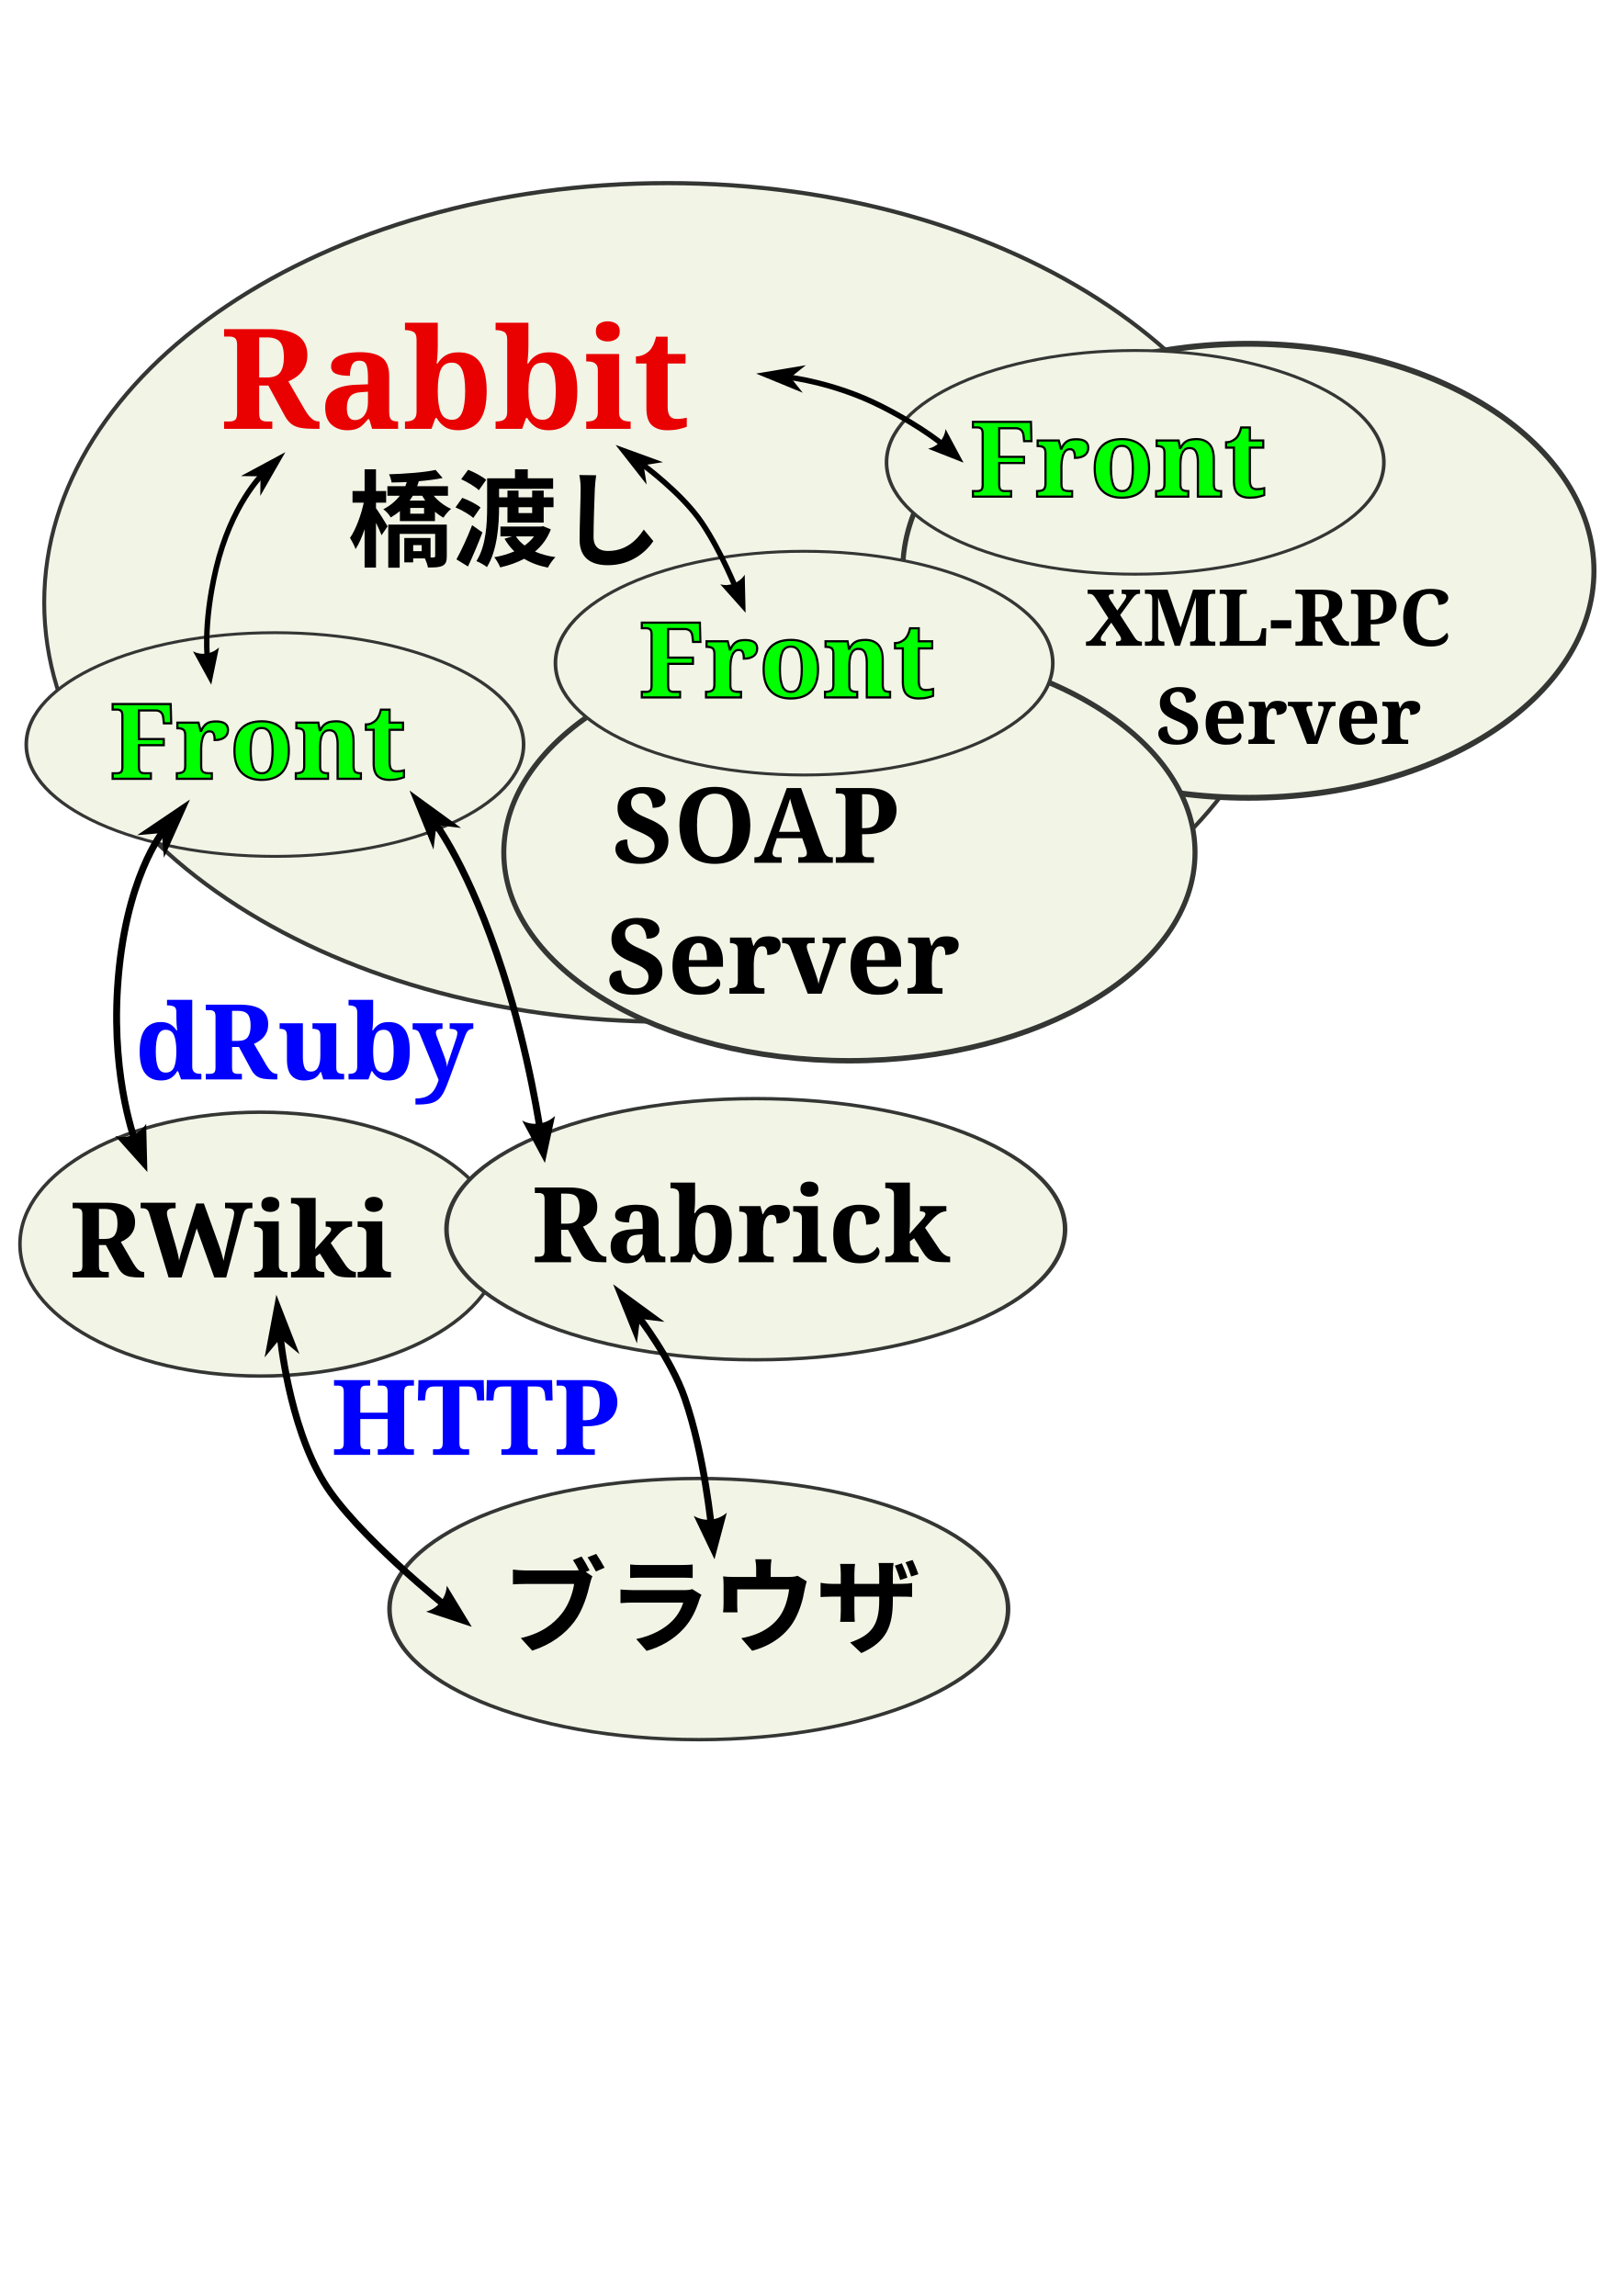
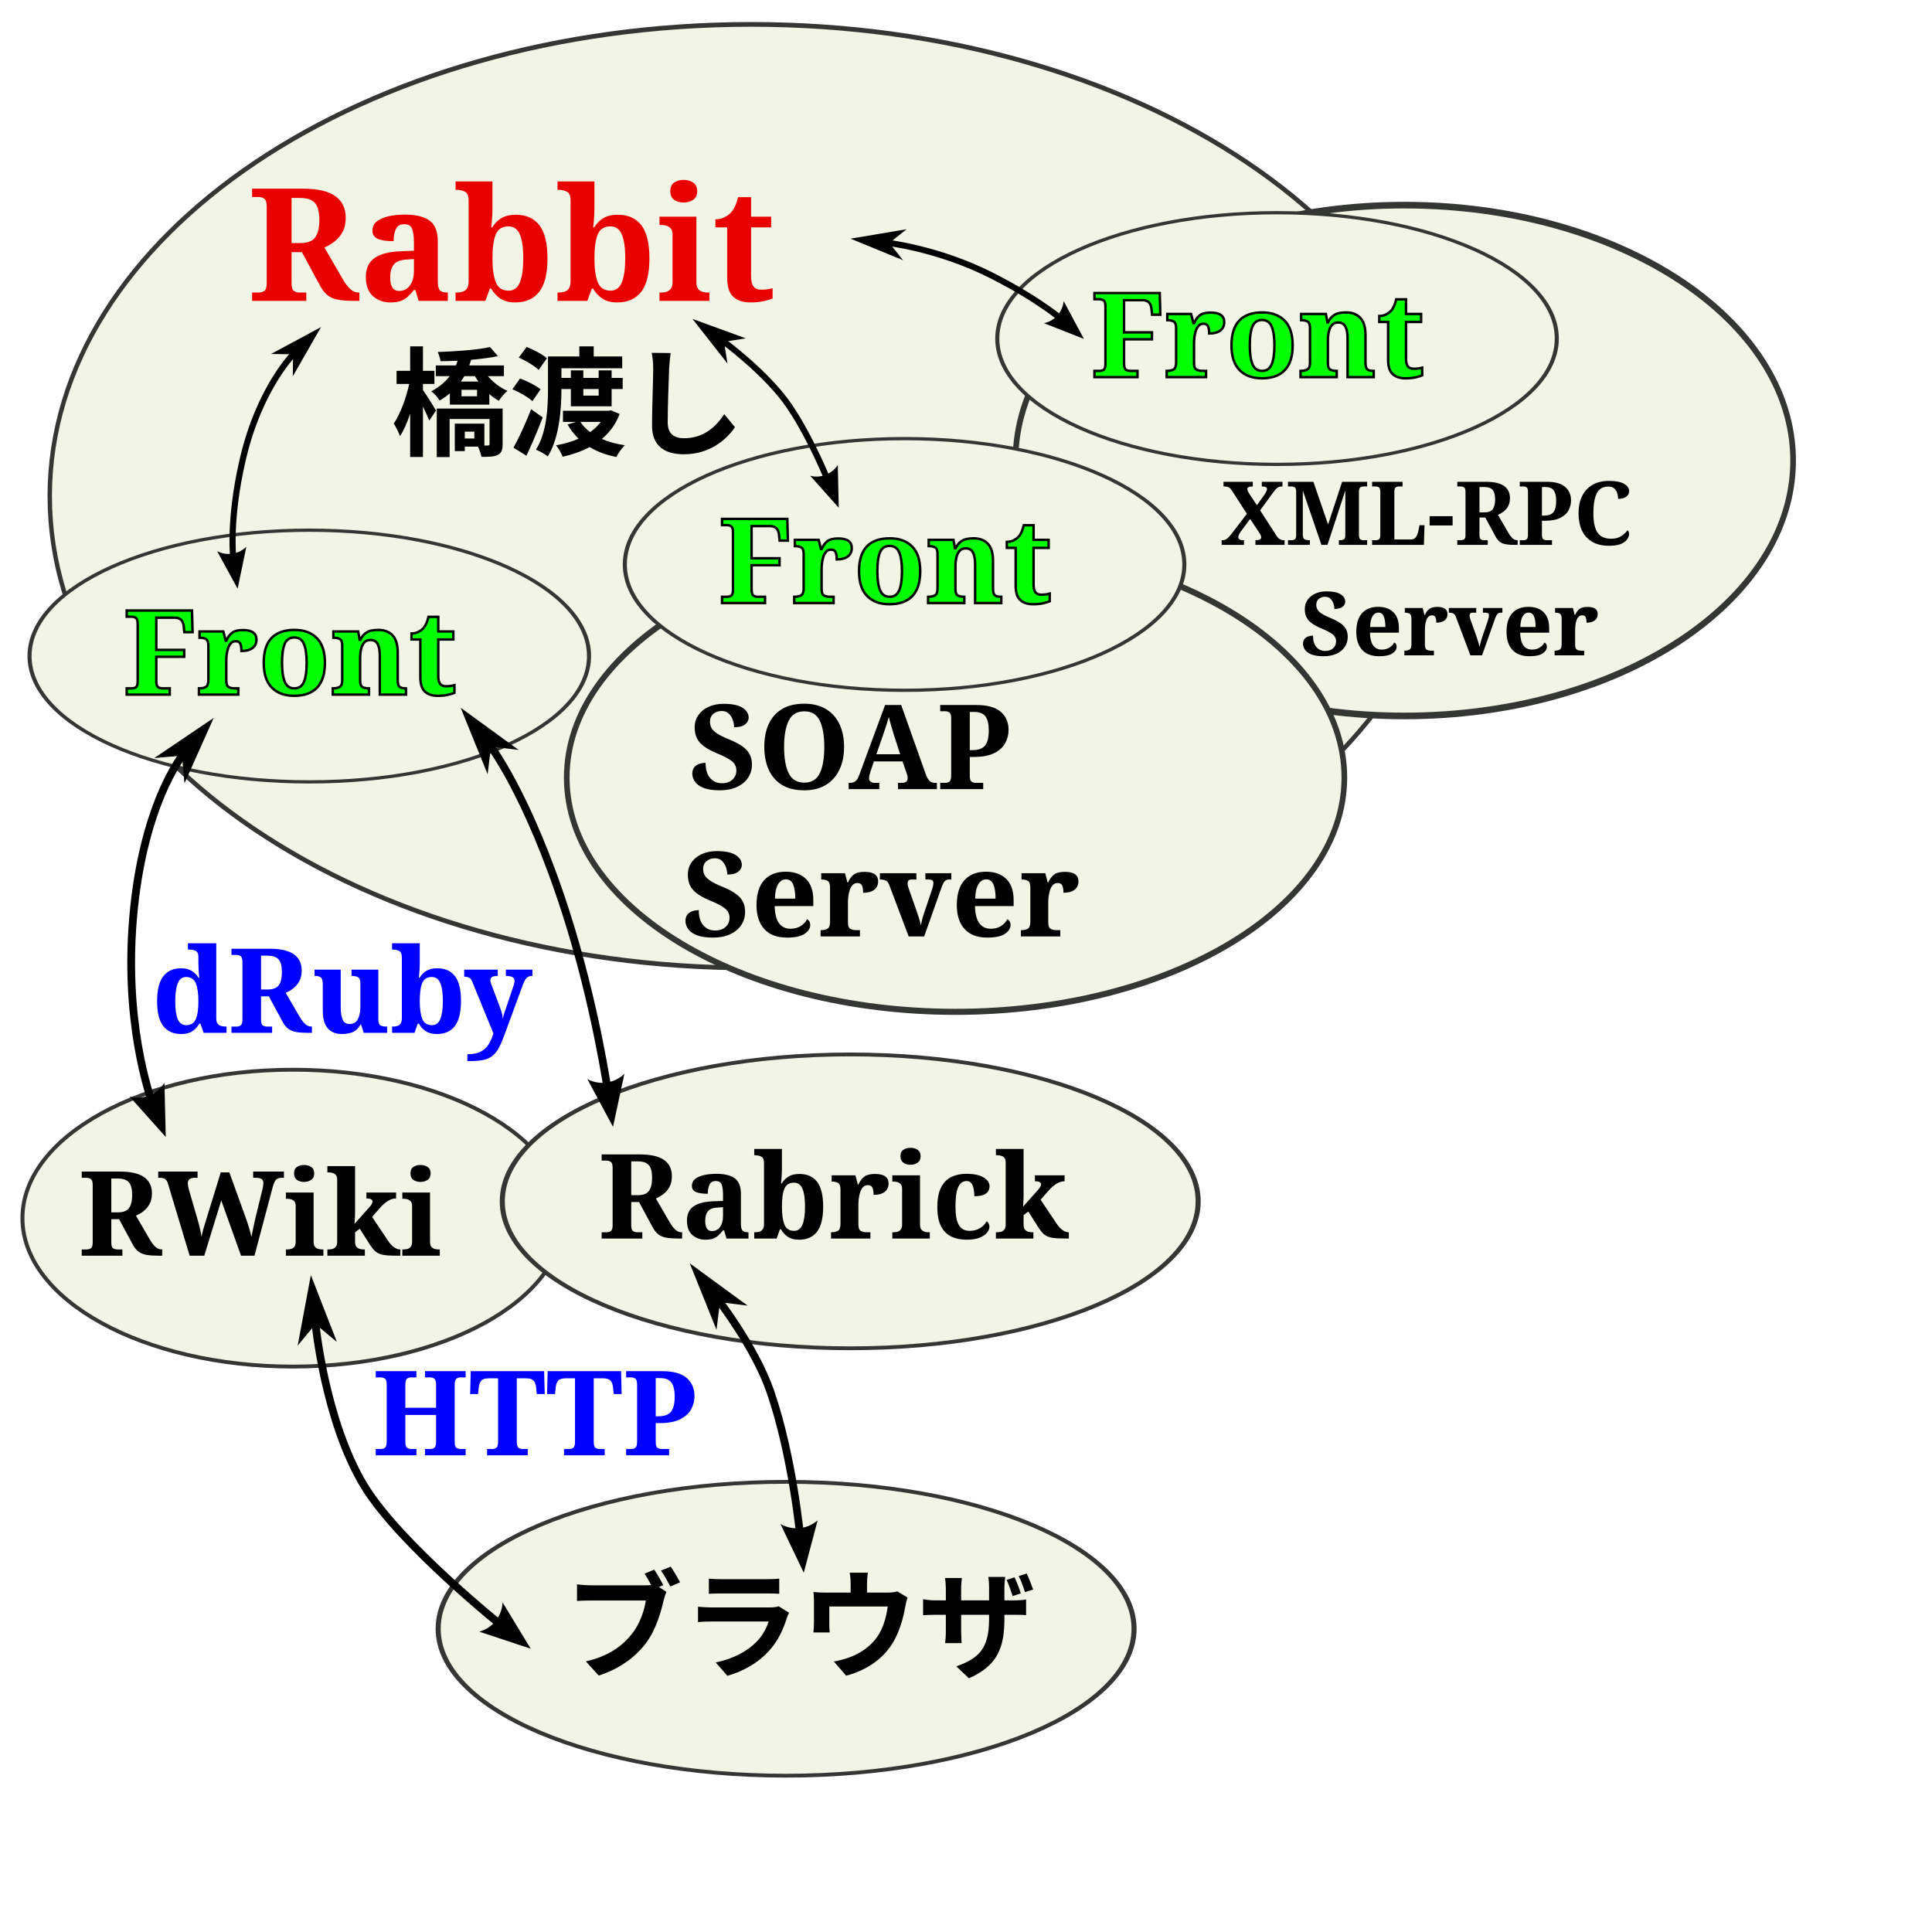
- <svg xmlns="http://www.w3.org/2000/svg" width="744.094" height="1052.362" id="svg2">
+ <svg xmlns="http://www.w3.org/2000/svg" width="590.28pt" height="584.89pt" id="svg2" version="1.0">
  <defs id="defs4">
-     <marker orient="auto" refY="0.0" refX="0.0" id="Arrow2Mend" style="overflow:visible;">
-       <path id="path2164" style="font-size:12.0;fill-rule:evenodd;stroke-width:0.625;stroke-linejoin:round;" d="M 8.719,4.034 L -2.207,0.016 L 8.719,-4.002 C 6.973,-1.63 6.983,1.616 8.719,4.034 z " transform="scale(0.6) rotate(180) translate(-5,0)" />
+     <marker orient="auto" refY="0" refX="0" id="Arrow2Mend" style="overflow:visible">
+       <path id="path2164" style="font-size:12px;fill-rule:evenodd;stroke-width:0.625;stroke-linejoin:round" d="M 8.719,4.034 L -2.207,0.016 L 8.719,-4.002 C 6.973,-1.63 6.983,1.616 8.719,4.034 z " transform="matrix(-0.6,0,0,-0.6,3,0)" />
    </marker>
-     <marker orient="auto" refY="0.0" refX="0.0" id="Arrow2Mstart" style="overflow:visible">
-       <path id="path2155" style="font-size:12.0;fill-rule:evenodd;stroke-width:0.625;stroke-linejoin:round" d="M 8.719,4.034 L -2.207,0.016 L 8.719,-4.002 C 6.973,-1.63 6.983,1.616 8.719,4.034 z " transform="scale(0.6) translate(-5,0)" />
+     <marker orient="auto" refY="0" refX="0" id="Arrow2Mstart" style="overflow:visible">
+       <path id="path2155" style="font-size:12px;fill-rule:evenodd;stroke-width:0.625;stroke-linejoin:round" d="M 8.719,4.034 L -2.207,0.016 L 8.719,-4.002 C 6.973,-1.63 6.983,1.616 8.719,4.034 z " transform="matrix(0.6,0,0,0.6,-3,0)" />
    </marker>
-     <marker orient="auto" refY="0.0" refX="0.0" id="Arrow2Lend" style="overflow:visible;">
-       <path id="path2167" style="font-size:12.0;fill-rule:evenodd;stroke-width:0.625;stroke-linejoin:round;" d="M 8.719,4.034 L -2.207,0.016 L 8.719,-4.002 C 6.973,-1.63 6.983,1.616 8.719,4.034 z " transform="scale(1.1) rotate(180) translate(-5,0)" />
+     <marker orient="auto" refY="0" refX="0" id="Arrow2Lend" style="overflow:visible">
+       <path id="path2167" style="font-size:12px;fill-rule:evenodd;stroke-width:0.625;stroke-linejoin:round" d="M 8.719,4.034 L -2.207,0.016 L 8.719,-4.002 C 6.973,-1.63 6.983,1.616 8.719,4.034 z " transform="matrix(-1.1,0,0,-1.1,5.5,0)" />
    </marker>
-     <marker orient="auto" refY="0.0" refX="0.0" id="Arrow1Mstart" style="overflow:visible">
-       <path id="path2172" d="M 0.0,0.0 L 5.0,-5.0 L -12.5,0.0 L 5.0,5.0 L 0.0,0.0 z " style="fill-rule:evenodd;stroke:#000000;stroke-width:1.0pt;marker-start:none" transform="scale(0.4)" />
+     <marker orient="auto" refY="0" refX="0" id="Arrow1Mstart" style="overflow:visible">
+       <path id="path2172" d="M 0,0 L 5,-5 L -12.5,0 L 5,5 L 0,0 z " style="fill-rule:evenodd;stroke:#000000;stroke-width:1pt;marker-start:none" transform="scale(0.4,0.4)" />
    </marker>
-     <marker orient="auto" refY="0.0" refX="0.0" id="Arrow1Lstart" style="overflow:visible">
-       <path id="path2175" d="M 0.0,0.0 L 5.0,-5.0 L -12.5,0.0 L 5.0,5.0 L 0.0,0.0 z " style="fill-rule:evenodd;stroke:#000000;stroke-width:1.0pt;marker-start:none" transform="scale(0.8)" />
+     <marker orient="auto" refY="0" refX="0" id="Arrow1Lstart" style="overflow:visible">
+       <path id="path2175" d="M 0,0 L 5,-5 L -12.5,0 L 5,5 L 0,0 z " style="fill-rule:evenodd;stroke:#000000;stroke-width:1pt;marker-start:none" transform="scale(0.8,0.8)" />
    </marker>
  </defs>
  <g id="layer1" style="display:inline">
-     <path style="fill:#f2f4e6;fill-opacity:1;fill-rule:nonzero;stroke:#343634;stroke-opacity:1" id="path1308" d="M 437.143 230.934 A 159.286 100 0 1 1  118.571,230.934 A 159.286 100 0 1 1  437.143 230.934 z" transform="matrix(1.793879,0,0,1.921914,-192.4388,-167.7114)" />
-     <text xml:space="preserve" style="font-size:64px;font-style:normal;font-variant:normal;font-weight:bold;font-stretch:normal;text-align:start;line-height:125%;writing-mode:lr-tb;text-anchor:start;fill:#e90000;fill-opacity:1;stroke:none;stroke-width:1px;stroke-linecap:butt;stroke-linejoin:miter;stroke-opacity:1;font-family:Serif" x="100.906" y="196.565" id="text2040">
-       <tspan id="tspan2042" x="100.906" y="196.565">Rabbit</tspan>
+     <path style="fill:#f2f4e6;fill-opacity:1;fill-rule:nonzero;stroke:#343634;stroke-opacity:1" id="path1308" d="M 437.143 230.934 A 159.286 100 0 1 1  118.571,230.934 A 159.286 100 0 1 1  437.143 230.934 z" transform="matrix(1.793879,0,0,1.921914,-192.4388,-241.7114)" />
+     <text xml:space="preserve" style="font-size:64px;font-style:normal;font-variant:normal;font-weight:bold;font-stretch:normal;text-align:start;line-height:125%;writing-mode:lr-tb;text-anchor:start;fill:#e90000;fill-opacity:1;stroke:none;stroke-width:1px;stroke-linecap:butt;stroke-linejoin:miter;stroke-opacity:1;font-family:Serif" x="100.906" y="122.565" id="text2040">
+       <tspan id="tspan2042" x="100.906" y="122.565">Rabbit</tspan>
    </text>
-     <path style="fill:#f2f4e6;fill-opacity:1;fill-rule:nonzero;stroke:#343634;stroke-opacity:1;display:inline" id="path2305" d="M 397.143 320.934 A 68.571 38.571 0 1 1  260,320.934 A 68.571 38.571 0 1 1  397.143 320.934 z" transform="matrix(2.309791,0,0,2.697437,-186.8552,-604.0897)" />
-     <g id="g2222" transform="translate(200.2266,-121.8771)">
+     <path style="fill:#f2f4e6;fill-opacity:1;fill-rule:nonzero;stroke:#343634;stroke-opacity:1;display:inline" id="path2305" d="M 397.143 320.934 A 68.571 38.571 0 1 1  260,320.934 A 68.571 38.571 0 1 1  397.143 320.934 z" transform="matrix(2.309791,0,0,2.697437,-186.8552,-678.0897)" />
+     <g id="g2222" transform="translate(200.2266,-195.8771)">
      <path style="fill:#f2f4e6;fill-opacity:1;fill-rule:nonzero;stroke:#343634;stroke-opacity:1" id="path2224" d="M 397.143 320.934 A 68.571 38.571 0 1 1  260,320.934 A 68.571 38.571 0 1 1  397.143 320.934 z" transform="matrix(1.661922,0,0,1.32907,-226.0602,-92.75252)" />
      <text xml:space="preserve" style="font-size:48px;font-style:normal;font-variant:normal;font-weight:bold;font-stretch:normal;text-align:start;line-height:125%;writing-mode:lr-tb;text-anchor:start;fill:#00ff00;fill-opacity:1;stroke:#000000;stroke-width:1px;stroke-linecap:butt;stroke-linejoin:miter;stroke-opacity:1;font-family:Serif" x="244.286" y="349.505" id="text2226">
        <tspan id="tspan2228" x="244.286" y="349.505">Front</tspan>
      </text>
    </g>
-     <path transform="matrix(2.309791,0,0,2.47453,-369.6708,-403.4159)" d="M 397.143 320.934 A 68.571 38.571 0 1 1  260,320.934 A 68.571 38.571 0 1 1  397.143 320.934 z" id="path2256" style="fill:#f2f4e6;fill-opacity:1;fill-rule:nonzero;stroke:#343634;stroke-opacity:1;display:inline" />
-     <g id="g2209" transform="translate(48.5021,-29.84745)">
+     <path transform="matrix(2.309791,0,0,2.47453,-369.6708,-477.4159)" d="M 397.143 320.934 A 68.571 38.571 0 1 1  260,320.934 A 68.571 38.571 0 1 1  397.143 320.934 z" id="path2256" style="fill:#f2f4e6;fill-opacity:1;fill-rule:nonzero;stroke:#343634;stroke-opacity:1;display:inline" />
+     <g id="g2209" transform="translate(48.5021,-103.8474)">
      <path transform="matrix(1.661922,0,0,1.32907,-226.0602,-92.75252)" d="M 397.143 320.934 A 68.571 38.571 0 1 1  260,320.934 A 68.571 38.571 0 1 1  397.143 320.934 z" id="path2044" style="fill:#f2f4e6;fill-opacity:1;fill-rule:nonzero;stroke:#343634;stroke-opacity:1" />
      <text id="text2046" y="349.505" x="244.286" style="font-size:48px;font-style:normal;font-variant:normal;font-weight:bold;font-stretch:normal;text-align:start;line-height:125%;writing-mode:lr-tb;text-anchor:start;fill:#00ff00;fill-opacity:1;stroke:#000000;stroke-width:1px;stroke-linecap:butt;stroke-linejoin:miter;stroke-opacity:1;font-family:Serif" xml:space="preserve">
        <tspan y="349.505" x="244.286" id="tspan2048">Front</tspan>
      </text>
    </g>
-     <path style="fill:none;fill-opacity:0.75;fill-rule:evenodd;stroke:#000000;stroke-width:2.5;stroke-linecap:butt;stroke-linejoin:miter;marker-start:url(#Arrow1Mstart);marker-end:url(#Arrow2Mend);stroke-miterlimit:4;stroke-dasharray:none;stroke-opacity:1" d="M 294.183,212.687 C 294.183,212.687 312.379,225.891 321.614,239.57 C 330.689,253.012 337.701,270.804 337.701,270.804" id="path2203" />
-     <text xml:space="preserve" style="font-size:48px;font-style:normal;font-variant:normal;font-weight:bold;font-stretch:normal;text-align:start;line-height:125%;writing-mode:lr-tb;text-anchor:start;fill:#000000;fill-opacity:1;stroke:none;stroke-width:1px;stroke-linecap:butt;stroke-linejoin:miter;stroke-opacity:1;font-family:Sans" x="159.393" y="255.89" id="text2205">
-       <tspan id="tspan2207" x="159.393" y="255.89">橋渡し</tspan>
+     <path style="fill:none;fill-opacity:0.75;fill-rule:evenodd;stroke:#000000;stroke-width:2.5;stroke-linecap:butt;stroke-linejoin:miter;marker-start:url(#Arrow1Mstart);marker-end:url(#Arrow2Mend);stroke-miterlimit:4;stroke-dasharray:none;stroke-opacity:1" d="M 294.183,138.687 C 294.183,138.687 312.379,151.891 321.614,165.57 C 330.689,179.012 337.701,196.804 337.701,196.804" id="path2203" />
+     <text xml:space="preserve" style="font-size:48px;font-style:normal;font-variant:normal;font-weight:bold;font-stretch:normal;text-align:start;line-height:125%;writing-mode:lr-tb;text-anchor:start;fill:#000000;fill-opacity:1;stroke:none;stroke-width:1px;stroke-linecap:butt;stroke-linejoin:miter;stroke-opacity:1;font-family:Sans" x="159.393" y="181.89" id="text2205">
+       <tspan id="tspan2207" x="159.393" y="181.89">橋渡し</tspan>
    </text>
-     <g id="g2245" transform="translate(7.461862,-7.461862)">
+     <g id="g2245" transform="translate(7.461862,-81.46186)">
      <path style="fill:#f2f4e6;fill-opacity:1;fill-rule:nonzero;stroke:#343634;stroke-opacity:1" id="path2216" d="M 397.143 320.934 A 68.571 38.571 0 1 1  260,320.934 A 68.571 38.571 0 1 1  397.143 320.934 z" transform="matrix(1.661922,0,0,1.32907,-427.5305,-77.8288)" />
      <text xml:space="preserve" style="font-size:48px;font-style:normal;font-variant:normal;font-weight:bold;font-stretch:normal;text-align:start;line-height:125%;writing-mode:lr-tb;text-anchor:start;fill:#00ff00;fill-opacity:1;stroke:#000000;stroke-width:1px;stroke-linecap:butt;stroke-linejoin:miter;stroke-opacity:1;font-family:Serif" x="42.815" y="364.429" id="text2218">
        <tspan id="tspan2220" x="42.815" y="364.429">Front</tspan>
      </text>
    </g>
-     <path id="path2230" d="M 361.34,172.89 C 361.34,172.89 382.146,175.218 403.695,186.094 C 423.665,196.173 433.461,204.891 433.461,204.891" style="fill:none;fill-opacity:0.75;fill-rule:evenodd;stroke:#000000;stroke-width:2.5;stroke-linecap:butt;stroke-linejoin:miter;marker-start:url(#Arrow1Mstart);marker-end:url(#Arrow2Mend);stroke-miterlimit:4;stroke-dasharray:none;stroke-opacity:1" />
-     <path style="fill:none;fill-opacity:0.75;fill-rule:evenodd;stroke:#000000;stroke-width:2.5;stroke-linecap:butt;stroke-linejoin:miter;marker-start:url(#Arrow1Mstart);marker-end:url(#Arrow2Mend);stroke-miterlimit:4;stroke-dasharray:none;stroke-opacity:1" d="M 120.073,217.662 C 120.073,217.662 105.901,231.462 99.002,260.712 C 92.795,287.026 95.19,303.139 95.19,303.139" id="path2232" />
-     <text xml:space="preserve" style="font-size:48px;font-style:normal;font-variant:normal;font-weight:bold;font-stretch:normal;text-align:center;line-height:125%;writing-mode:lr-tb;text-anchor:middle;fill:#000000;fill-opacity:1;stroke:none;stroke-width:1px;stroke-linecap:butt;stroke-linejoin:miter;stroke-opacity:1;display:inline;font-family:Serif" x="390.121" y="395.464" id="text2258">
-       <tspan id="tspan2260" x="390.121" y="395.464">SOAP</tspan>
-       <tspan x="390.121" y="455.464" id="tspan2262">Server</tspan>
+     <path id="path2230" d="M 361.34,98.89 C 361.34,98.89 382.146,101.218 403.695,112.094 C 423.665,122.173 433.461,130.891 433.461,130.891" style="fill:none;fill-opacity:0.75;fill-rule:evenodd;stroke:#000000;stroke-width:2.5;stroke-linecap:butt;stroke-linejoin:miter;marker-start:url(#Arrow1Mstart);marker-end:url(#Arrow2Mend);stroke-miterlimit:4;stroke-dasharray:none;stroke-opacity:1" />
+     <path style="fill:none;fill-opacity:0.75;fill-rule:evenodd;stroke:#000000;stroke-width:2.5;stroke-linecap:butt;stroke-linejoin:miter;marker-start:url(#Arrow1Mstart);marker-end:url(#Arrow2Mend);stroke-miterlimit:4;stroke-dasharray:none;stroke-opacity:1" d="M 120.073,143.662 C 120.073,143.662 105.901,157.462 99.002,186.712 C 92.795,213.026 95.19,229.139 95.19,229.139" id="path2232" />
+     <text xml:space="preserve" style="font-size:48px;font-style:normal;font-variant:normal;font-weight:bold;font-stretch:normal;text-align:center;line-height:125%;writing-mode:lr-tb;text-anchor:middle;fill:#000000;fill-opacity:1;stroke:none;stroke-width:1px;stroke-linecap:butt;stroke-linejoin:miter;stroke-opacity:1;display:inline;font-family:Serif" x="390.121" y="321.464" id="text2258">
+       <tspan id="tspan2260" x="390.121" y="321.464">SOAP</tspan>
+       <tspan x="390.121" y="381.464" id="tspan2262">Server</tspan>
    </text>
-     <text id="text2307" y="295.972" x="613.977" style="font-size:36px;font-style:normal;font-variant:normal;font-weight:bold;font-stretch:normal;text-align:center;line-height:125%;writing-mode:lr-tb;text-anchor:middle;fill:#000000;fill-opacity:1;stroke:none;stroke-width:1px;stroke-linecap:butt;stroke-linejoin:miter;stroke-opacity:1;display:inline;font-family:Serif" xml:space="preserve">
-       <tspan y="295.972" x="613.977" id="tspan2309">XML-RPC</tspan>
-       <tspan id="tspan2311" y="340.972" x="613.977">Server</tspan>
+     <text id="text2307" y="221.972" x="613.977" style="font-size:36px;font-style:normal;font-variant:normal;font-weight:bold;font-stretch:normal;text-align:center;line-height:125%;writing-mode:lr-tb;text-anchor:middle;fill:#000000;fill-opacity:1;stroke:none;stroke-width:1px;stroke-linecap:butt;stroke-linejoin:miter;stroke-opacity:1;display:inline;font-family:Serif" xml:space="preserve">
+       <tspan y="221.972" x="613.977" id="tspan2309">XML-RPC</tspan>
+       <tspan id="tspan2311" y="266.972" x="613.977">Server</tspan>
    </text>
  </g>
  <g id="layer2" style="display:inline">
-     <path style="fill:#f2f4e6;fill-opacity:1;fill-rule:nonzero;stroke:#343634;stroke-opacity:1;display:inline" id="path2239" d="M 397.143 320.934 A 68.571 38.571 0 1 1  260,320.934 A 68.571 38.571 0 1 1  397.143 320.934 z" transform="matrix(1.607773,0,0,1.567684,-408.8784,67.11625)" />
-     <text xml:space="preserve" style="font-size:48px;font-style:normal;font-variant:normal;font-weight:bold;font-stretch:normal;text-align:start;line-height:125%;writing-mode:lr-tb;text-anchor:start;fill:#000000;fill-opacity:1;stroke:none;stroke-width:1px;stroke-linecap:butt;stroke-linejoin:miter;stroke-opacity:1;display:inline;font-family:Serif" x="31.951" y="585.53" id="text2241">
-       <tspan id="tspan2243" x="31.951" y="585.53">RWiki</tspan>
+     <path style="fill:#f2f4e6;fill-opacity:1;fill-rule:nonzero;stroke:#343634;stroke-opacity:1;display:inline" id="path2239" d="M 397.143 320.934 A 68.571 38.571 0 1 1  260,320.934 A 68.571 38.571 0 1 1  397.143 320.934 z" transform="matrix(1.607773,0,0,1.567684,-408.8784,-6.88375)" />
+     <text xml:space="preserve" style="font-size:48px;font-style:normal;font-variant:normal;font-weight:bold;font-stretch:normal;text-align:start;line-height:125%;writing-mode:lr-tb;text-anchor:start;fill:#000000;fill-opacity:1;stroke:none;stroke-width:1px;stroke-linecap:butt;stroke-linejoin:miter;stroke-opacity:1;display:inline;font-family:Serif" x="31.951" y="511.53" id="text2241">
+       <tspan id="tspan2243" x="31.951" y="511.53">RWiki</tspan>
    </text>
-     <path id="path2250" d="M 74.918,380.91 C 74.918,380.91 57.016,402.234 53.848,452.954 C 51.162,495.947 62.472,524.487 62.472,524.487" style="fill:none;fill-opacity:0.75;fill-rule:evenodd;stroke:#000000;stroke-width:3.16;stroke-linecap:butt;stroke-linejoin:miter;marker-start:url(#Arrow1Mstart);marker-end:url(#Arrow2Mend);stroke-miterlimit:4;stroke-dasharray:none;stroke-opacity:1;display:inline" />
-     <text xml:space="preserve" style="font-size:48px;font-style:normal;font-variant:normal;font-weight:bold;font-stretch:normal;text-align:start;line-height:125%;writing-mode:lr-tb;text-anchor:start;fill:#0000ff;fill-opacity:1;stroke:none;stroke-width:1px;stroke-linecap:butt;stroke-linejoin:miter;stroke-opacity:1;display:inline;font-family:Serif" x="61.799" y="494.744" id="text2252">
-       <tspan id="tspan2254" x="61.799" y="494.744">dRuby</tspan>
+     <path id="path2250" d="M 74.918,306.91 C 74.918,306.91 57.016,328.234 53.848,378.954 C 51.162,421.947 62.472,450.487 62.472,450.487" style="fill:none;fill-opacity:0.75;fill-rule:evenodd;stroke:#000000;stroke-width:3.16;stroke-linecap:butt;stroke-linejoin:miter;marker-start:url(#Arrow1Mstart);marker-end:url(#Arrow2Mend);stroke-miterlimit:4;stroke-dasharray:none;stroke-opacity:1;display:inline" />
+     <text xml:space="preserve" style="font-size:48px;font-style:normal;font-variant:normal;font-weight:bold;font-stretch:normal;text-align:start;line-height:125%;writing-mode:lr-tb;text-anchor:start;fill:#0000ff;fill-opacity:1;stroke:none;stroke-width:1px;stroke-linecap:butt;stroke-linejoin:miter;stroke-opacity:1;display:inline;font-family:Serif" x="61.799" y="420.744" id="text2252">
+       <tspan id="tspan2254" x="61.799" y="420.744">dRuby</tspan>
    </text>
-     <path transform="matrix(2.067022,0,0,1.551776,-332.8095,65.38152)" d="M 397.143 320.934 A 68.571 38.571 0 1 1  260,320.934 A 68.571 38.571 0 1 1  397.143 320.934 z" id="path2271" style="fill:#f2f4e6;fill-opacity:1;fill-rule:nonzero;stroke:#343634;stroke-opacity:1;display:inline" />
-     <text xml:space="preserve" style="font-size:48px;font-style:normal;font-variant:normal;font-weight:bold;font-stretch:normal;text-align:start;line-height:125%;writing-mode:lr-tb;text-anchor:start;fill:#000000;fill-opacity:1;stroke:none;stroke-width:1px;stroke-linecap:butt;stroke-linejoin:miter;stroke-opacity:1;font-family:Serif" x="243.754" y="578.534" id="text2273">
-       <tspan id="tspan2275" x="243.754" y="578.534">Rabrick</tspan>
+     <path transform="matrix(2.067022,0,0,1.551776,-332.8095,-8.61848)" d="M 397.143 320.934 A 68.571 38.571 0 1 1  260,320.934 A 68.571 38.571 0 1 1  397.143 320.934 z" id="path2271" style="fill:#f2f4e6;fill-opacity:1;fill-rule:nonzero;stroke:#343634;stroke-opacity:1;display:inline" />
+     <text xml:space="preserve" style="font-size:48px;font-style:normal;font-variant:normal;font-weight:bold;font-stretch:normal;text-align:start;line-height:125%;writing-mode:lr-tb;text-anchor:start;fill:#000000;fill-opacity:1;stroke:none;stroke-width:1px;stroke-linecap:butt;stroke-linejoin:miter;stroke-opacity:1;font-family:Serif" x="243.754" y="504.534" id="text2273">
+       <tspan id="tspan2275" x="243.754" y="504.534">Rabrick</tspan>
    </text>
-     <path style="fill:none;fill-opacity:0.75;fill-rule:evenodd;stroke:#000000;stroke-width:3.16;stroke-linecap:butt;stroke-linejoin:miter;marker-start:url(#Arrow1Mstart);marker-end:url(#Arrow2Mend);stroke-miterlimit:4;stroke-dasharray:none;stroke-opacity:1;display:inline" d="M 199.283,377.18 C 199.283,377.18 214.874,397.118 230.445,445.492 C 242.683,483.51 247.775,519.512 247.775,519.512" id="path2277" />
-     <path style="fill:#f2f4e6;fill-opacity:1;fill-rule:nonzero;stroke:#343634;stroke-opacity:1;display:inline" id="path2279" d="M 397.143 320.934 A 68.571 38.571 0 1 1  260,320.934 A 68.571 38.571 0 1 1  397.143 320.934 z" transform="matrix(2.067022,0,0,1.551776,-358.9261,239.4916)" />
-     <path id="path2285" d="M 292.556,603.523 C 292.556,603.523 307.52,622.762 313.769,640.744 C 322.956,667.176 326.125,701.084 326.125,701.084" style="fill:none;fill-opacity:0.75;fill-rule:evenodd;stroke:#000000;stroke-width:3.16;stroke-linecap:butt;stroke-linejoin:miter;marker-start:url(#Arrow1Mstart);marker-end:url(#Arrow2Mend);stroke-miterlimit:4;stroke-dasharray:none;stroke-opacity:1;display:inline" />
-     <text xml:space="preserve" style="font-size:48px;font-style:normal;font-variant:normal;font-weight:bold;font-stretch:normal;text-align:start;line-height:125%;writing-mode:lr-tb;text-anchor:start;fill:#000000;fill-opacity:1;stroke:none;stroke-width:1px;stroke-linecap:butt;stroke-linejoin:miter;stroke-opacity:1;font-family:Sans" x="230.074" y="753.888" id="text2287">
-       <tspan id="tspan2289" x="230.074" y="753.888">ブラウザ</tspan>
+     <path style="fill:none;fill-opacity:0.75;fill-rule:evenodd;stroke:#000000;stroke-width:3.16;stroke-linecap:butt;stroke-linejoin:miter;marker-start:url(#Arrow1Mstart);marker-end:url(#Arrow2Mend);stroke-miterlimit:4;stroke-dasharray:none;stroke-opacity:1;display:inline" d="M 199.283,303.18 C 199.283,303.18 214.874,323.118 230.445,371.492 C 242.683,409.51 247.775,445.512 247.775,445.512" id="path2277" />
+     <path style="fill:#f2f4e6;fill-opacity:1;fill-rule:nonzero;stroke:#343634;stroke-opacity:1;display:inline" id="path2279" d="M 397.143 320.934 A 68.571 38.571 0 1 1  260,320.934 A 68.571 38.571 0 1 1  397.143 320.934 z" transform="matrix(2.067022,0,0,1.551776,-358.9261,165.4916)" />
+     <path id="path2285" d="M 292.556,529.523 C 292.556,529.523 307.52,548.762 313.769,566.744 C 322.956,593.176 326.125,627.084 326.125,627.084" style="fill:none;fill-opacity:0.75;fill-rule:evenodd;stroke:#000000;stroke-width:3.16;stroke-linecap:butt;stroke-linejoin:miter;marker-start:url(#Arrow1Mstart);marker-end:url(#Arrow2Mend);stroke-miterlimit:4;stroke-dasharray:none;stroke-opacity:1;display:inline" />
+     <text xml:space="preserve" style="font-size:48px;font-style:normal;font-variant:normal;font-weight:bold;font-stretch:normal;text-align:start;line-height:125%;writing-mode:lr-tb;text-anchor:start;fill:#000000;fill-opacity:1;stroke:none;stroke-width:1px;stroke-linecap:butt;stroke-linejoin:miter;stroke-opacity:1;font-family:Sans" x="230.074" y="679.888" id="text2287">
+       <tspan id="tspan2289" x="230.074" y="679.888">ブラウザ</tspan>
    </text>
-     <text xml:space="preserve" style="font-size:48px;font-style:normal;font-variant:normal;font-weight:bold;font-stretch:normal;text-align:start;line-height:125%;writing-mode:lr-tb;text-anchor:start;fill:#0000ff;fill-opacity:1;stroke:none;stroke-width:1px;stroke-linecap:butt;stroke-linejoin:miter;stroke-opacity:1;font-family:Serif" x="151.725" y="666.833" id="text2291">
-       <tspan id="tspan2293" x="151.725" y="666.833">HTTP</tspan>
+     <text xml:space="preserve" style="font-size:48px;font-style:normal;font-variant:normal;font-weight:bold;font-stretch:normal;text-align:start;line-height:125%;writing-mode:lr-tb;text-anchor:start;fill:#0000ff;fill-opacity:1;stroke:none;stroke-width:1px;stroke-linecap:butt;stroke-linejoin:miter;stroke-opacity:1;font-family:Serif" x="151.725" y="592.833" id="text2291">
+       <tspan id="tspan2293" x="151.725" y="592.833">HTTP</tspan>
    </text>
-     <path style="fill:none;fill-opacity:0.75;fill-rule:evenodd;stroke:#000000;stroke-width:3.16;stroke-linecap:butt;stroke-linejoin:miter;marker-start:url(#Arrow1Mstart);marker-end:url(#Arrow2Mend);stroke-miterlimit:4;stroke-dasharray:none;stroke-opacity:1;display:inline" d="M 128.395,612.228 C 128.395,612.228 132.166,652.609 148.365,679.297 C 162.884,703.218 205.491,737.15 205.491,737.15" id="path2313" />
+     <path style="fill:none;fill-opacity:0.75;fill-rule:evenodd;stroke:#000000;stroke-width:3.16;stroke-linecap:butt;stroke-linejoin:miter;marker-start:url(#Arrow1Mstart);marker-end:url(#Arrow2Mend);stroke-miterlimit:4;stroke-dasharray:none;stroke-opacity:1;display:inline" d="M 128.395,538.228 C 128.395,538.228 132.166,578.609 148.365,605.297 C 162.884,629.218 205.491,663.15 205.491,663.15" id="path2313" />
  </g>
</svg>
